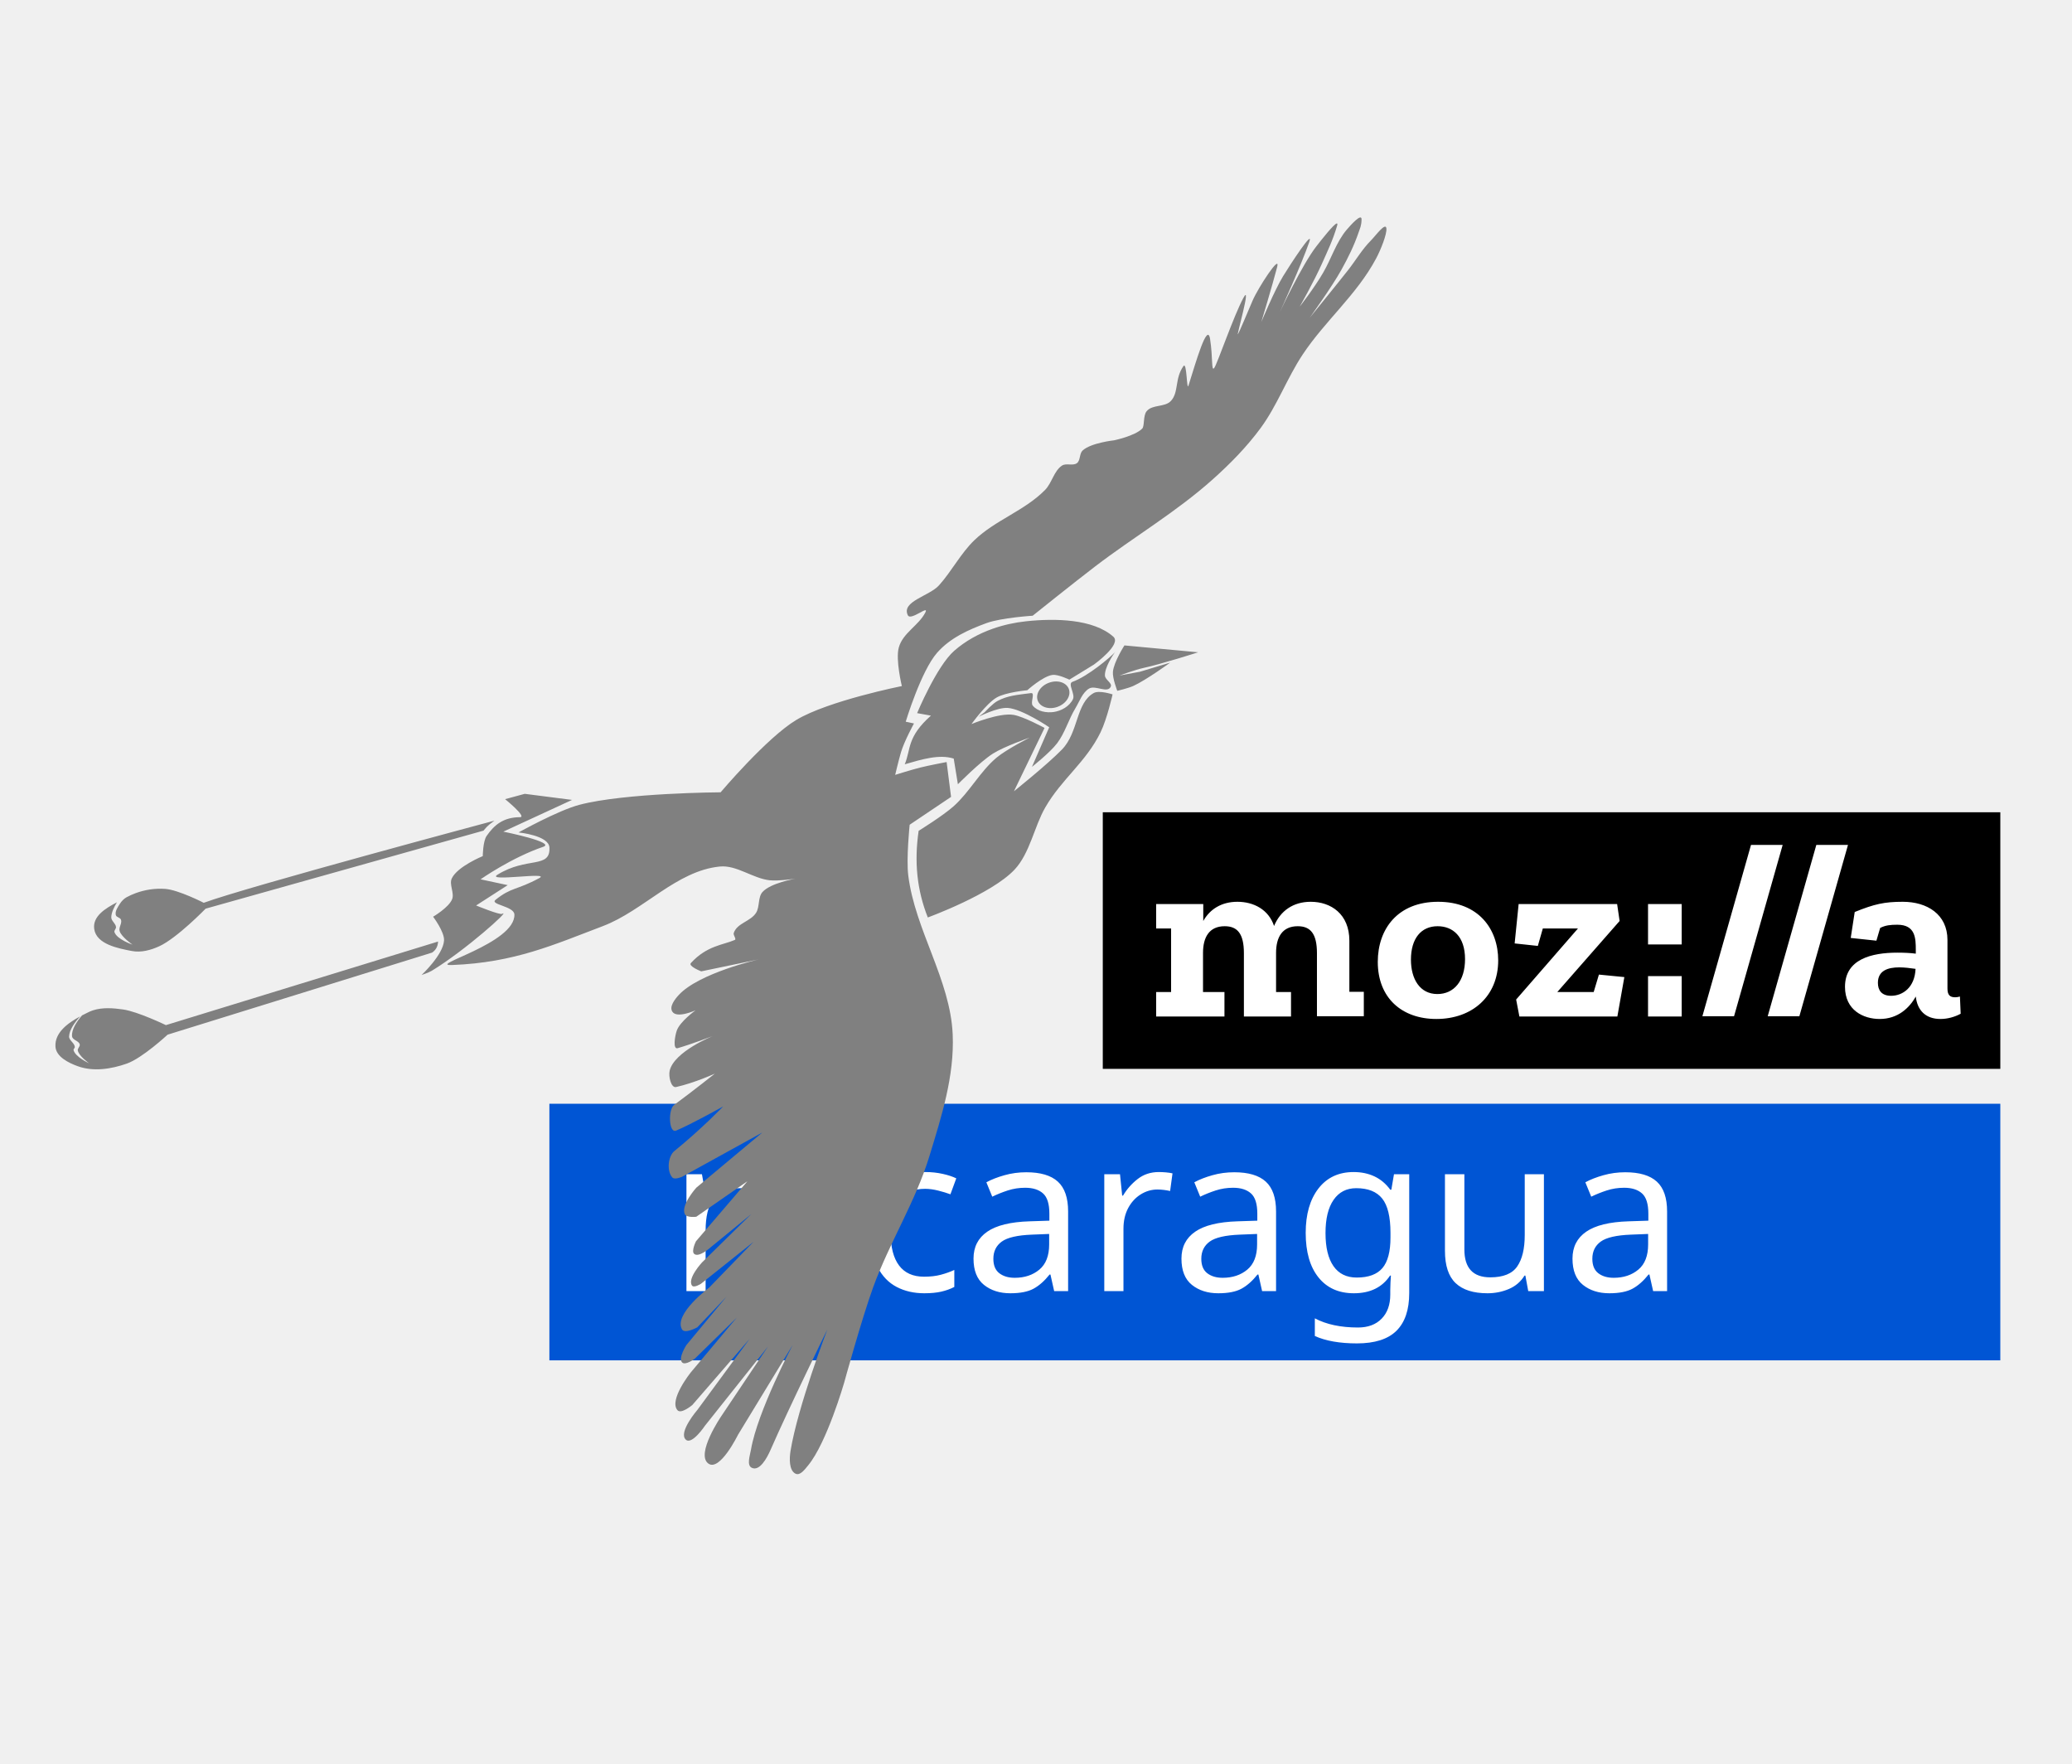
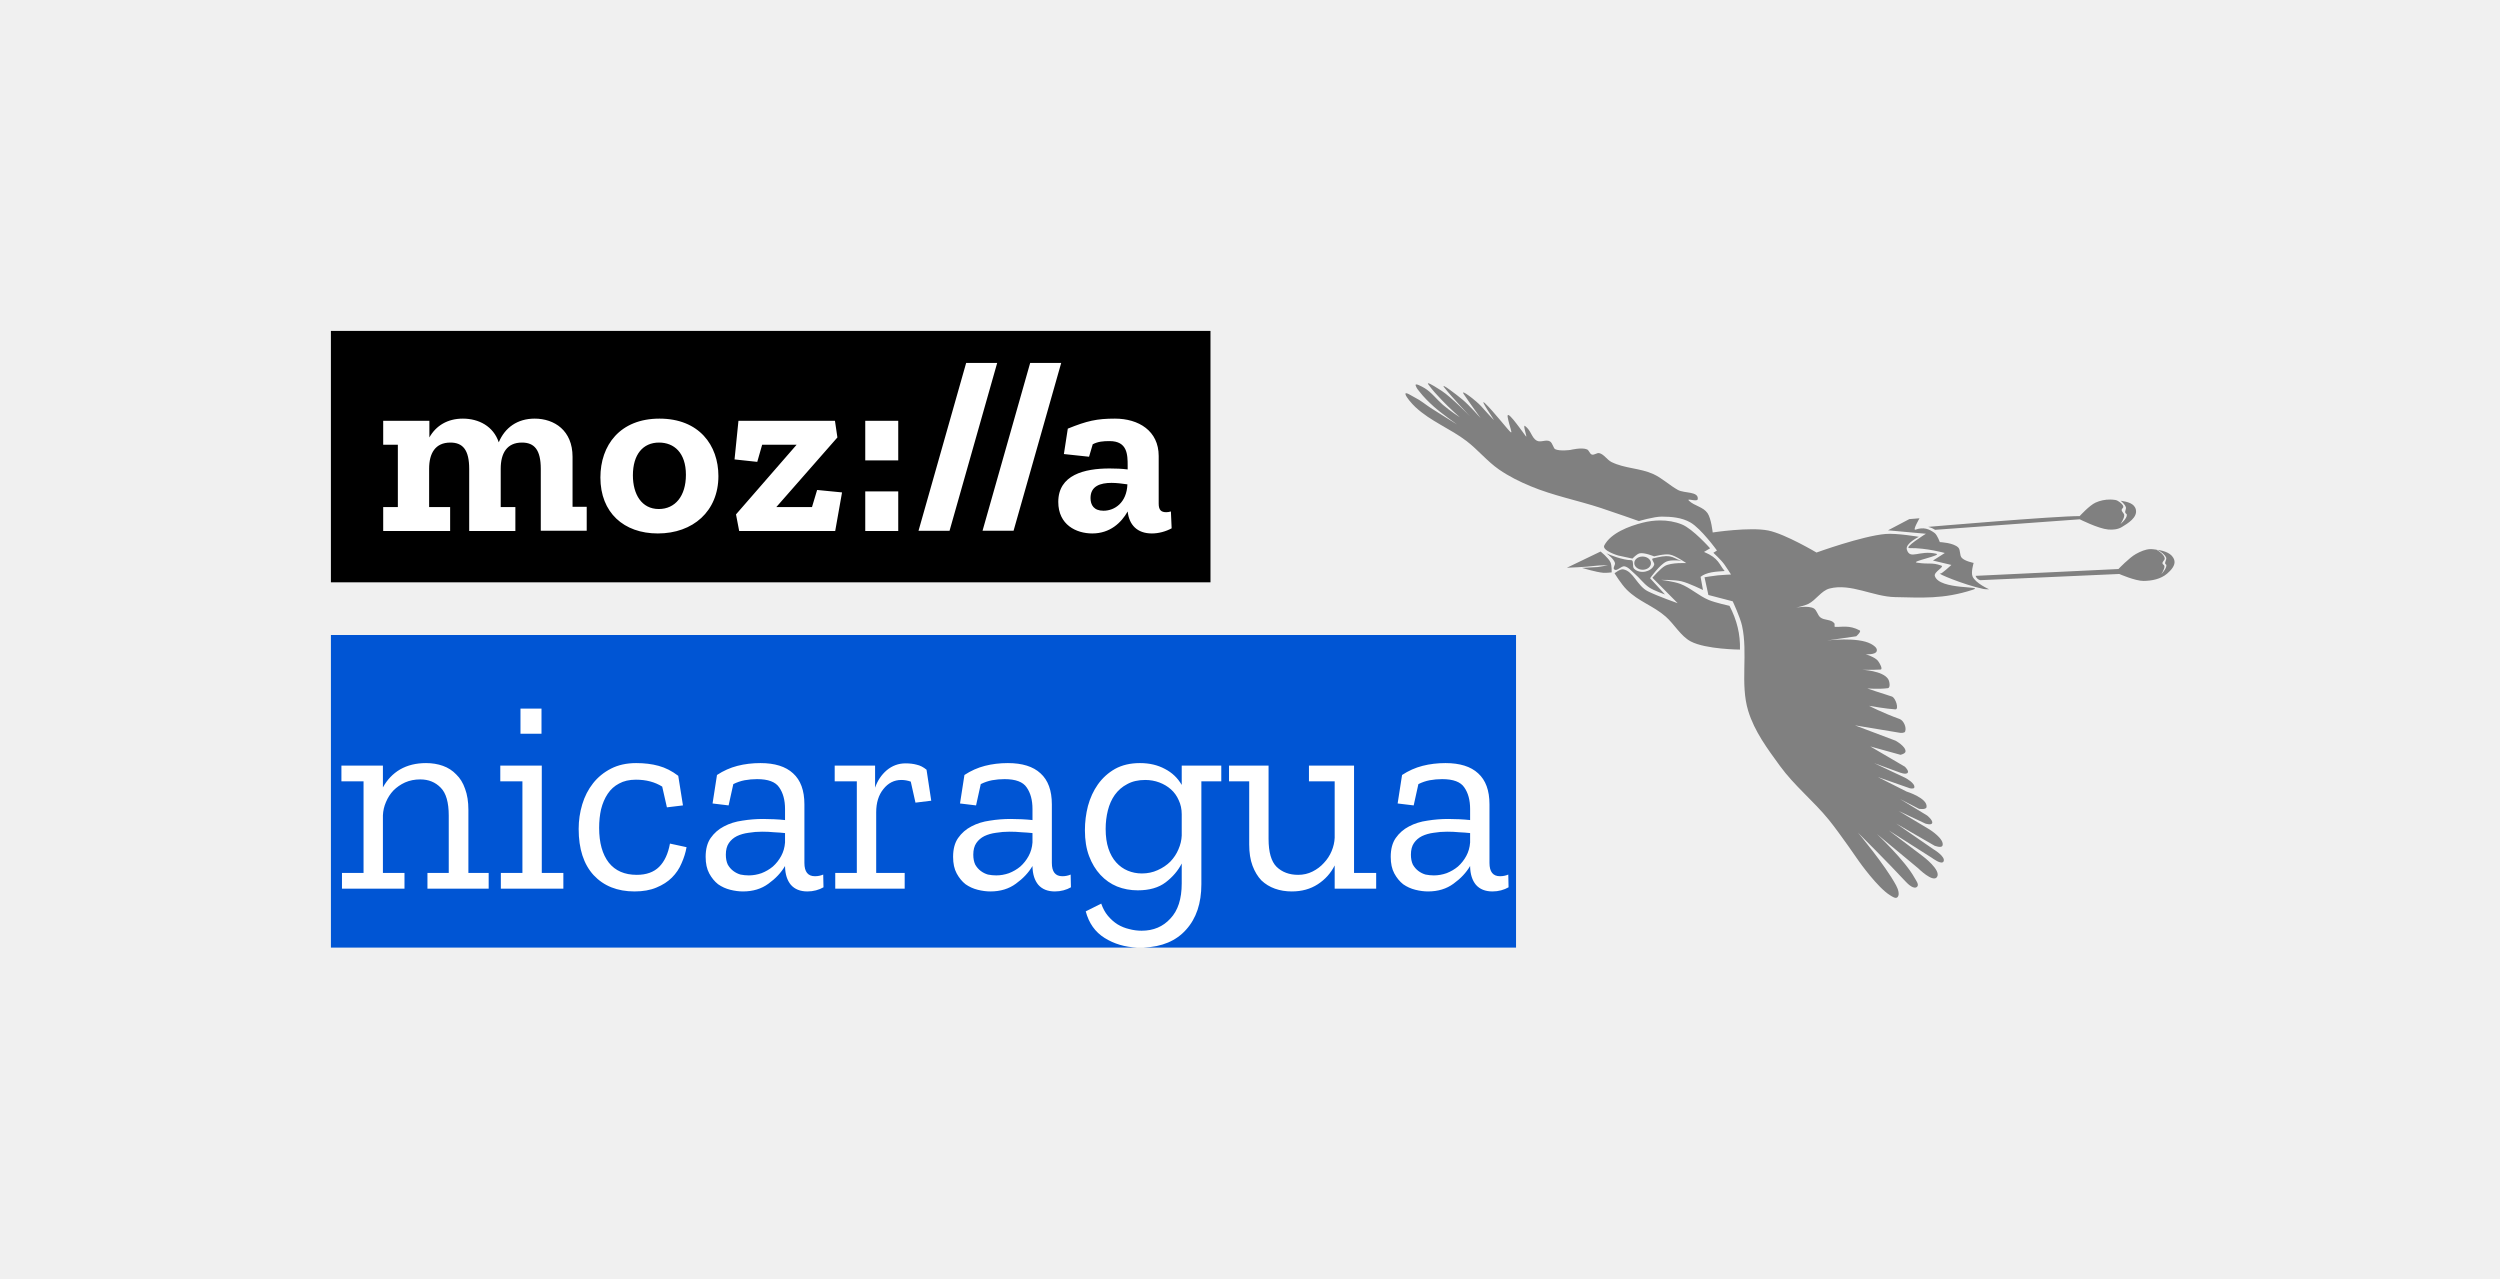
- <svg xmlns="http://www.w3.org/2000/svg" id="svg2" version="1.1" width="967.333" height="823.029" viewBox="0 0 906.875 771.589">
+ <svg xmlns="http://www.w3.org/2000/svg" id="svg2" version="1.1" width="1340.28" height="685.281" viewBox="0 0 1256.513 642.451">
  <defs id="defs6" />
-   <g id="layer2" style="opacity:1" transform="translate(-41.54831,387.9518)">
-     <rect style="opacity:1;fill:#0055d4;fill-opacity:1;stroke:none;stroke-width:2.745;stroke-linecap:round;stroke-linejoin:round;stroke-miterlimit:4;stroke-dasharray:none;stroke-opacity:1;paint-order:stroke markers fill" id="rect4489" width="635.044" height="112.284" x="282.003" y="95.056" />
-     <rect x="524.218" id="rect4" height="112.284" width="392.83" y="-32.503" style="opacity:1;stroke-width:1.091" />
-     <path style="opacity:1;fill:#ffffff;stroke-width:1.091" id="path6" d="m 899.37,48.136 c -0.764,0.218 -1.418,0.327 -2.073,0.327 -2.292,0 -3.383,-0.982 -3.383,-3.819 V 23.366 c 0,-11.239 -8.948,-16.695 -19.532,-16.695 -8.075,0 -12.44,0.982 -21.06,4.474 l -1.746,11.348 11.239,1.2 1.637,-5.565 c 2.292,-1.2 4.583,-1.419 7.529,-1.419 7.966,0 8.075,6.002 8.075,11.021 v 1.637 c -2.51,-0.327 -5.347,-0.436 -8.075,-0.436 -11.239,0 -22.915,2.837 -22.915,14.949 0,10.257 8.075,14.076 15.168,14.076 7.966,0 12.985,-4.801 15.822,-9.821 0.655,6.002 4.256,9.821 10.803,9.821 3.055,0 6.22,-0.873 8.839,-2.292 z m -30.117,-0.327 c -4.256,0 -5.783,-2.51 -5.783,-5.674 0,-5.347 4.365,-6.765 9.384,-6.765 2.291,0 4.801,0.327 7.093,0.655 -0.327,8.184 -5.674,11.785 -10.694,11.785 z M 850.376,-18.209 829.098,56.756 h -13.858 l 21.278,-74.965 z m -28.589,0 -21.278,74.965 h -13.858 l 21.278,-74.965 z M 762.862,7.653 h 14.731 V 25.33 h -14.731 z m 0,31.535 h 14.731 v 17.677 h -14.731 z m -21.497,-0.655 11.13,1.091 -3.055,17.241 h -42.884 l -1.419,-7.42 27.062,-31.099 h -15.386 l -2.182,7.638 -10.148,-1.091 1.746,-17.241 h 43.102 l 1.091,7.42 -27.28,31.099 h 15.931 z m -70.382,-31.863 c -17.677,0 -26.407,11.894 -26.407,26.298 0,15.713 10.475,24.988 25.643,24.988 15.713,0 27.062,-9.93 27.062,-25.643 0,-13.749 -8.62,-25.643 -26.298,-25.643 z m -0.327,40.374 c -7.638,0 -11.567,-6.547 -11.567,-15.058 0,-9.275 4.474,-14.622 11.676,-14.622 6.656,0 12.003,4.474 12.003,14.404 0,9.493 -4.801,15.277 -12.112,15.277 z m -38.737,-0.982 h 6.547 V 56.756 H 617.952 V 29.149 c 0,-8.511 -2.837,-11.785 -8.402,-11.785 -6.765,0 -9.493,4.801 -9.493,11.676 v 17.132 h 6.547 V 56.865 H 585.98 V 29.149 c 0,-8.511 -2.837,-11.785 -8.402,-11.785 -6.765,0 -9.493,4.801 -9.493,11.676 v 17.132 h 9.384 V 56.865 H 547.57 V 46.172 h 6.547 V 18.346 h -6.547 V 7.653 h 20.624 v 7.42 c 2.946,-5.238 8.075,-8.402 14.949,-8.402 7.093,0 13.64,3.383 16.041,10.585 2.728,-6.547 8.293,-10.585 16.041,-10.585 8.839,0 16.914,5.347 16.914,17.023 v 22.369 z" class="st0" />
-     <text xml:space="preserve" style="font-style:normal;font-weight:normal;font-size:95.399px;line-height:1;font-family:sans-serif;text-align:center;letter-spacing:0px;word-spacing:0px;text-anchor:middle;fill:#ffffff;fill-opacity:1;stroke:none;stroke-width:10.221" x="902.941" y="177.029" id="text4512">
-       <tspan id="tspan4510" x="902.941" y="177.029" style="font-style:normal;font-variant:normal;font-weight:normal;font-stretch:normal;font-family:'Zilla Slab';-inkscape-font-specification:'Zilla Slab';text-align:end;text-anchor:end;fill:#ffffff;stroke-width:10.221">nicaragua</tspan>
-     </text>
-     <path style="display:inline;opacity:1;fill:#808080;fill-opacity:1;fill-rule:nonzero;stroke:none;stroke-width:2.893;stroke-linecap:round;stroke-linejoin:round;stroke-miterlimit:4;stroke-dasharray:none;stroke-dashoffset:0;stroke-opacity:1" d="m 626.617,-290.165 c -1.291,0.234 -6.733,7.211 -8.873,9.945 -6.292,8.036 -15.99,28.763 -15.99,28.763 0,0 9.417,-20.684 12.821,-30.558 2.115,-6.135 -8.146,9.523 -11.449,14.939 -3.812,6.25 -9.533,20.056 -9.533,20.056 0,0 4.775,-15.773 6.937,-24.072 1.591,-6.107 -8.297,8.986 -10.751,14.698 -3.088,7.187 -5.403,12.849 -6.377,14.63 -0.974,1.782 6.135,-22.791 2.364,-15.844 -4.297,7.915 -11.508,29.121 -12.799,30.723 -1.291,1.602 -0.528,-4.581 -1.782,-12.677 -1.192,-7.702 -6.275,10.276 -9.449,20.315 -0.855,2.703 -0.646,-10.718 -2.231,-8.476 -3.866,5.467 -1.95,11.365 -5.426,15.171 -2.686,2.94 -8.134,1.468 -10.678,4.558 -1.588,1.93 -0.842,6.502 -1.932,7.602 -3.207,3.235 -12.304,5.12 -12.304,5.12 0,0 -10.185,1.103 -13.805,4.485 -1.388,1.297 -0.908,4.253 -2.374,5.443 -1.768,1.436 -4.717,-0.099 -6.614,1.132 -3.508,2.276 -4.425,7.622 -7.409,10.652 -8.991,9.131 -21.667,13.117 -30.901,21.953 -5.987,5.73 -9.962,13.633 -15.554,19.824 -4.244,4.699 -16.618,7.01 -13.604,13.083 1.272,2.564 9.519,-4.812 7.632,-1.192 -3.009,5.772 -9.805,8.877 -11.598,15.279 -1.486,5.304 1.333,16.88 1.333,16.88 1e-5,-1.7e-5 -32.173,6.431 -46.15,14.796 -12.91,7.727 -33.173,31.697 -33.173,31.697 0,0 -41.866,0.221 -61.841,5.483 -9.384,2.472 -26.6,12.086 -26.6,12.086 0,0 13.263,1.265 13.518,6.596 0.449,9.425 -9.869,3.85 -22.774,11.918 -5.2,3.251 23.7,-1.432 18.322,1.47 -9.983,5.387 -12.096,3.844 -19.158,9.513 -2.602,2.089 8.134,2.759 8.277,6.386 0.504,12.702 -38.734,22.561 -27.223,22.126 27.27,-1.03 44.63,-8.948 65.869,-16.991 17.869,-6.766 32.26,-24.242 51.278,-26.106 7.369,-0.723 14.436,5.236 21.865,6.024 3.735,0.396 11.159,-0.679 11.159,-0.679 0,0 -10.864,1.837 -14.398,5.844 -1.995,2.262 -1.135,6.442 -2.759,9.044 -2.396,3.841 -8.337,4.471 -9.794,8.877 -0.31,0.937 1.304,2.65 0.462,3.019 -5.034,2.208 -12.21,2.444 -19.221,10.113 -1.267,1.385 4.539,3.633 4.539,3.633 l 25.196,-5.242 c 0,0 -26.129,5.915 -35.034,15.577 -1.703,1.848 -4.264,5.092 -2.797,7.326 2.034,3.098 10.144,-0.618 10.144,-0.618 0,0 -6.86,4.922 -8.23,8.914 -0.806,2.35 -1.802,8.309 0.413,7.66 6.475,-1.896 15.35,-5.306 15.35,-5.306 0,0 -16.937,6.79 -18.869,15.193 -0.56,2.437 0.581,7.621 2.825,7.114 8.254,-1.863 16.975,-5.868 16.975,-5.868 0,0 -10.006,7.944 -17.809,13.67 -2.782,2.041 -2.335,12.587 0.812,11.278 6.671,-2.773 20.617,-10.593 20.617,-10.593 0,0 -9.131,9.596 -21.345,19.515 -2.783,2.26 -3.444,8.743 -0.901,11.583 1.034,1.155 4.29,-0.328 4.29,-0.328 l 35.103,-19.358 -28.895,24.148 c 0,0 -6.898,7.624 -5.043,11.57 0.794,1.69 5.028,1.15 5.028,1.15 l 22.377,-15.539 -22.516,26.278 c 0,0 -2.135,4.247 -0.81,5.482 1.996,1.86 7.126,-2.751 7.126,-2.751 l 17.86,-14.601 -21.461,21.046 c 0,0 -6.642,7.101 -4.448,10.208 0.834,1.181 3.888,-0.767 3.888,-0.767 l 23.015,-18.358 -19.381,19.993 c 0,0 -15.652,11.61 -11.918,18.28 1.212,2.164 6.699,-0.871 6.699,-0.871 l 12.738,-13.361 -17.48,21.07 c 0,0 -3.677,5.664 -1.931,7.604 1.426,1.584 5.666,-1.669 5.666,-1.669 l 18.257,-17.872 -20.146,24.015 c -2e-5,0 -9.603,11.996 -5.787,16.45 1.62,1.891 6.511,-2.251 6.511,-2.251 l 25.032,-28.882 -22.794,31 c 0,0 -8.5,9.84 -5.088,13.028 2.667,2.491 8.377,-6.074 8.377,-6.074 l 27.577,-34.658 -20.409,30.446 c 0,0 -11.347,16.596 -5.686,20.75 5.023,3.686 12.989,-12.583 12.989,-12.583 l 23.929,-39.298 c 0,0 -15.405,29.217 -18.231,45.709 -0.445,2.595 -1.969,6.851 0.266,8.001 3.446,1.773 6.718,-4.213 8.303,-7.85 7.878,-18.074 24.826,-52.626 24.826,-52.626 0,0 -12.92,33.632 -16.107,53.147 -0.537,3.29 -0.666,8.542 2.186,9.936 2.044,0.999 4.095,-1.904 5.541,-3.649 8.123,-9.808 15.722,-36.068 15.722,-36.068 0,0 7.782,-28.316 12.77,-41.982 7.172,-19.65 18.468,-37.225 24.599,-57.342 5.214,-17.107 10.973,-34.899 10.162,-53.219 -1.06,-23.962 -16.498,-45.702 -19.449,-69.571 -0.912,-7.376 0.614,-22.146 0.614,-22.146 l 18.122,-12.187 -1.941,-15.255 c 0,0 -7.801,1.474 -11.649,2.438 -3.66,0.917 -10.865,3.179 -10.865,3.179 0,0 1.551,-6.575 2.558,-9.958 1.43,-4.805 5.666,-12.537 5.666,-12.537 l -3.612,-0.773 c 0,0 6.671,-22.126 13.748,-30.184 5.69,-6.479 13.809,-10.116 21.655,-12.978 6.4,-2.334 20.165,-3.213 20.165,-3.213 0,0 18.161,-14.554 27.391,-21.607 16.925,-12.933 35.33,-23.691 51.312,-37.967 7.63,-6.815 14.937,-14.208 21.116,-22.616 7.2,-9.797 11.563,-21.867 18.317,-32.051 9.817,-14.804 23.701,-26.203 32.148,-42.034 2.144,-4.018 4.744,-10.635 4.538,-13.13 -0.258,-3.124 -4.781,3.197 -6.832,5.253 -3.815,3.823 -6.63,8.707 -10.01,12.998 -5.524,7.011 -16.782,20.828 -16.782,20.828 0,0 9.78,-13.592 13.888,-20.984 2.915,-5.247 5.628,-10.698 7.584,-16.494 0.611,-1.809 1.235,-2.858 1.273,-5.64 0.04,-2.897 -4.773,2.503 -6.535,4.57 -4.441,5.213 -6.721,12.619 -10.213,18.66 -4.008,6.934 -10.335,14.968 -10.335,14.968 0,0 6.144,-10.734 9.797,-18.93 2.391,-5.366 4.713,-10.139 6.57,-16.431 0.236,-0.799 0.159,-1.104 -0.139,-1.05 z M 100.845,2.92 c -1.371,0.509 -2.704,1.114 -3.979,1.81 -0.985,0.538 -2.111,1.651 -2.839,2.799 -0.918,1.448 -2.21,3.242 -1.793,4.947 0.249,1.02 1.896,1.04 2.262,2.023 0.596,1.599 -1.117,3.404 -0.58,5.025 0.879,2.658 5.632,5.909 5.632,5.909 0,0 -6.81,-2.28 -7.897,-5.462 -0.261,-0.763 0.745,-1.451 0.675,-2.253 -0.137,-1.567 -2.071,-2.655 -2.071,-4.222 -7.18e-4,-1.99 1.173,-4.452 2.47,-6.597 -5.17,2.721 -10.701,6.155 -9.94,11.661 0.924,6.687 10.435,8.505 16.501,9.657 4.032,0.765 8.254,-0.386 11.941,-2.07 7.812,-3.57 20.319,-16.463 20.319,-16.463 L 253.177,-24.465 c 1.027,-1.157 1.369,-1.949 4.765,-4.368 -4e-5,8e-6 -108.148,28.933 -127.216,35.947 0,0 -11.083,-5.688 -16.948,-6.093 -4.354,-0.3 -8.82,0.37 -12.932,1.899 z M 476.01,-112.802 c -6.135,2.167 -11.923,5.342 -16.816,9.632 -7.719,6.768 -16.24,27.288 -16.24,27.288 l 6.044,1.089 c -10.606,9.446 -8.678,14.56 -11.457,21.301 7.578,-2.214 15.177,-4.495 21.433,-2.496 l 1.825,11.218 c 0,0 9.655,-9.791 15.315,-13.387 4.974,-3.16 16.091,-7.007 16.091,-7.007 0,0 -10.115,5.101 -14.486,8.765 -7.132,5.979 -11.78,14.979 -18.727,21.211 -4.705,4.221 -15.376,10.807 -15.376,10.807 -1.973,13.582 -0.751,25.861 4.015,37.914 0,0 27.829,-10.152 37.956,-20.924 6.715,-7.143 8.631,-18.843 13.43,-27.183 7.235,-12.572 17.832,-19.807 24.233,-32.941 2.868,-5.885 5.248,-16.568 5.248,-16.568 0,0 -5.827,-1.939 -8.228,-0.607 -7.9,4.384 -6.587,17.205 -13.955,24.763 -6.516,6.684 -20.984,18.235 -20.984,18.235 l 13.398,-27.718 c 0,0 -9.225,-5.018 -13.634,-5.723 -6.271,-1.002 -18.348,4.031 -18.348,4.031 0,0 6.478,-8.975 10.98,-11.599 4.013,-2.339 13.444,-3.203 13.444,-3.203 0,0 6.795,-6.129 11.019,-6.698 2.481,-0.334 7.394,2.067 7.394,2.067 l 10.784,-6.619 c 0,0 12.254,-8.815 8.468,-12.175 -8.818,-7.824 -25.472,-8.09 -38.137,-6.756 -4.934,0.52 -9.915,1.597 -14.687,3.282 z m -213.381,74.568 c 0,0 9.675,7.869 6.523,7.881 -7.317,0.028 -11.323,3.446 -14.626,8.224 -1.631,2.359 -1.677,8.817 -1.677,8.817 0,0 -11.054,4.481 -13.563,9.756 -1.259,2.647 1.249,6.415 0.129,9.142 -1.492,3.632 -8.302,7.621 -8.302,7.621 0,0 5.003,6.598 4.784,10.384 -0.364,6.304 -9.84,15.122 -9.84,15.122 0,0 3.098,-1.024 4.496,-1.871 14.745,-8.938 35.117,-27.257 30.769,-24.891 -1.066,0.58 -11.394,-3.663 -11.394,-3.663 l 13.84,-8.903 -11.881,-2.546 c 0,0 13.508,-9.487 27.421,-14.23 5.718,-1.949 -17.459,-6.636 -17.459,-6.636 l 30.084,-13.884 -20.707,-2.66 z m 271.061,-67.281 c 0,0 -4.673,7.251 -5.042,11.568 -0.239,2.796 1.914,8.298 1.914,8.298 0,0 4.818,-1.122 7.061,-2.153 5.731,-2.634 16.094,-10.186 16.094,-10.186 l -13.192,3.981 -9.025,1.676 c 0,0 6.985,-2.561 10.317,-3.277 8.181,-1.758 24.142,-6.901 24.142,-6.901 z m -3.918,2.618 c 0,0 -0.201,0.299 -0.275,0.403 0.188,-0.213 0.304,-0.369 0.275,-0.403 z m -0.275,0.403 c -1.708,1.934 -11.729,10.5 -18.579,12.928 -2.189,0.776 1.299,5.369 0.25,7.547 -1.54,3.197 -5.112,5.159 -8.417,5.637 -3.1,0.448 -7.056,-0.175 -9.207,-2.815 -1.135,-1.394 1.247,-5.716 -0.792,-5.451 -6.434,0.838 -10.073,1.095 -14.515,3.382 -2.208,1.137 -5.708,4.971 -5.708,4.971 l -2.753,2.043 c 0,0 8.369,-4.264 12.881,-3.909 6.451,0.507 18.112,8.46 18.112,8.46 l -7.555,17.332 c 0,0 7.949,-6.261 11.035,-10.356 3.401,-4.512 5.019,-10.408 7.973,-15.295 1.821,-3.013 3.087,-6.894 5.989,-8.614 2.75,-1.63 8.09,2.248 9.49,-0.826 0.73,-1.603 -2.464,-3.016 -2.546,-4.845 -0.161,-3.624 3.615,-9.154 4.342,-10.188 z M 82.241,54.174 c -0.59,0.194 -1.169,0.422 -1.734,0.69 -0.969,0.459 -2.01,0.976 -3.066,1.524 -2.36,2.752 -4.648,6.235 -4.353,9.161 0.168,1.666 2.987,1.916 3.361,3.551 0.213,0.932 -1.045,1.715 -0.848,2.651 0.525,2.493 4.925,5.59 4.925,5.59 0,0 -6.016,-2.749 -6.779,-5.735 -0.13,-0.51 0.582,-0.899 0.544,-1.422 -0.127,-1.76 -2.604,-2.881 -2.507,-4.632 0.159,-2.875 2.469,-6.111 4.875,-8.745 -5.489,2.95 -11.212,7.154 -10.838,13.254 0.274,4.464 5.825,7.139 9.732,8.556 6.915,2.507 14.71,1.235 21.46,-1.12 6.814,-2.378 17.892,-12.672 17.892,-12.672 L 230.68,28.901 c 1.434,-0.995 2.48,-2.415 2.613,-4.835 L 114.16,60.644 c 0,0 -12.253,-5.918 -18.72,-6.847 -4.368,-0.627 -9.066,-0.977 -13.2,0.377 z M 500.821,-89.24 a 5.598,7.261 69.305 0 0 -5.134,7.699 5.598,7.261 69.305 0 0 8.588,2.956 5.598,7.261 69.305 0 0 5.134,-7.699 5.598,7.261 69.305 0 0 -8.588,-2.956 z" id="path4175" />
+   <g id="layer2" style="opacity:1" transform="translate(-29.08395,391.3542)">
+     <g id="g1034" transform="matrix(1.137626,0,0,1.137626,-26.89216,-11.68601)">
+       <rect ry="1.516" rx="16.224" y="-38.989" x="195.4" height="123.769" width="521.789" id="rect945" style="opacity:1;fill:#ffffff;fill-opacity:1;stroke:none;stroke-width:30.834;stroke-linecap:round;stroke-linejoin:round;stroke-miterlimit:4;stroke-dasharray:none;stroke-dashoffset:0;stroke-opacity:1;paint-order:stroke markers fill" />
+       <g aria-label="nicaragua" style="font-style:normal;font-weight:normal;font-size:122.213px;line-height:1;font-family:sans-serif;text-align:center;letter-spacing:0px;word-spacing:0px;text-anchor:middle;fill:#0055d4;fill-opacity:1;stroke:none;stroke-width:13.094" id="text4512">
+         <path style="font-style:normal;font-variant:normal;font-weight:normal;font-stretch:normal;font-family:'Zilla Slab Highlight';-inkscape-font-specification:'Zilla Slab Highlight';fill:#0055d4;fill-opacity:1;stroke-width:15.889" d="M 177.404 340.436 L 177.404 508.016 L 261.982 508.016 L 265.494 508.016 L 306.621 508.016 L 374.445 508.016 L 445.486 508.016 L 507.107 508.016 L 578.146 508.016 L 609.514 508.016 C 602.988 507.719 597.204 505.99 592.162 502.826 C 587.12 499.662 583.759 494.917 582.078 488.59 L 590.383 484.436 C 591.273 487.006 592.46 489.181 593.943 490.961 C 595.525 492.839 597.254 494.372 599.133 495.559 C 601.11 496.745 603.186 497.586 605.361 498.08 C 607.536 498.673 609.761 498.971 612.035 498.971 C 618.363 498.971 623.504 496.795 627.459 492.445 C 631.513 488.194 633.539 481.916 633.539 473.611 L 633.539 462.934 C 631.562 466.789 628.694 470.15 624.938 473.018 C 621.181 475.885 616.188 477.318 609.959 477.318 C 606.004 477.318 602.296 476.626 598.836 475.242 C 595.474 473.858 592.51 471.782 589.939 469.014 C 587.369 466.245 585.34 462.882 583.857 458.928 C 582.374 454.973 581.633 450.377 581.633 445.137 C 581.633 440.688 582.178 436.337 583.266 432.086 C 584.452 427.736 586.231 423.881 588.604 420.52 C 591.075 417.059 594.141 414.289 597.799 412.213 C 601.556 410.137 606.005 409.1 611.146 409.1 C 616.189 409.1 620.636 410.137 624.492 412.213 C 628.348 414.19 631.364 417.057 633.539 420.814 L 633.539 410.434 L 654.746 410.434 L 654.746 418.887 L 644.068 418.887 L 644.068 474.055 C 644.068 484.238 641.35 492.346 635.912 498.377 C 630.573 504.408 622.961 507.62 613.074 508.016 L 658.898 508.016 L 741.639 508.016 L 812.764 508.016 L 812.764 340.436 L 741.639 340.436 L 658.898 340.436 L 578.146 340.436 L 507.107 340.436 L 445.486 340.436 L 374.445 340.436 L 306.621 340.436 L 265.494 340.436 L 261.982 340.436 L 177.404 340.436 z M 279.037 379.885 L 290.307 379.885 L 290.307 393.379 L 279.037 393.379 L 279.037 379.885 z M 228.42 409.1 C 231.683 409.1 234.697 409.593 237.465 410.582 C 240.233 411.571 242.607 413.103 244.584 415.18 C 246.66 417.157 248.243 419.727 249.33 422.891 C 250.516 426.054 251.109 429.812 251.109 434.162 L 251.109 467.975 L 261.982 467.975 L 261.982 476.428 L 229.16 476.428 L 229.16 467.975 L 240.58 467.975 L 240.58 437.277 C 240.58 430.159 239.146 425.166 236.279 422.299 C 233.412 419.333 229.754 417.85 225.305 417.85 C 222.339 417.85 219.62 418.393 217.148 419.48 C 214.776 420.568 212.7 422.002 210.92 423.781 C 209.239 425.561 207.905 427.637 206.916 430.01 C 205.927 432.284 205.384 434.657 205.285 437.129 L 205.285 467.975 L 216.852 467.975 L 216.852 476.428 L 183.336 476.428 L 183.336 467.975 L 194.902 467.975 L 194.902 418.887 L 183.039 418.887 L 183.039 410.434 L 205.285 410.434 L 205.285 422.15 C 207.559 417.998 210.623 414.784 214.479 412.51 C 218.433 410.236 223.081 409.1 228.42 409.1 z M 341.078 409.1 C 345.527 409.1 349.531 409.593 353.09 410.582 C 356.748 411.571 360.258 413.351 363.619 415.922 L 366.141 431.789 L 357.539 432.828 L 355.018 421.705 C 351.063 419.233 346.367 417.998 340.93 417.998 C 337.37 417.998 334.354 418.69 331.883 420.074 C 329.411 421.36 327.385 423.188 325.803 425.561 C 324.221 427.933 323.033 430.701 322.242 433.865 C 321.55 436.93 321.205 440.243 321.205 443.803 C 321.205 451.811 322.936 458.039 326.396 462.488 C 329.857 466.838 334.848 469.014 341.373 469.014 C 346.514 469.014 350.52 467.58 353.387 464.713 C 356.254 461.846 358.181 457.694 359.17 452.256 L 368.068 454.184 C 367.574 457.051 366.684 459.918 365.398 462.785 C 364.212 465.652 362.483 468.222 360.209 470.496 C 358.034 472.671 355.266 474.452 351.904 475.836 C 348.642 477.22 344.735 477.912 340.188 477.912 C 330.993 477.912 323.676 474.995 318.238 469.162 C 312.899 463.329 310.23 455.072 310.23 444.395 C 310.23 439.847 310.873 435.447 312.158 431.195 C 313.443 426.944 315.373 423.188 317.943 419.926 C 320.514 416.663 323.726 414.042 327.582 412.064 C 331.438 410.087 335.937 409.1 341.078 409.1 z M 407.67 409.1 C 415.382 409.1 421.213 410.928 425.168 414.586 C 429.222 418.244 431.25 423.78 431.25 431.195 L 431.25 462.637 C 431.25 467.382 433.128 469.754 436.885 469.754 C 438.467 469.754 439.95 469.458 441.334 468.865 L 441.482 475.688 C 440.296 476.38 438.962 476.923 437.479 477.318 C 435.995 477.714 434.463 477.912 432.881 477.912 C 429.025 477.912 426.059 476.724 423.982 474.352 C 422.005 471.979 420.966 468.717 420.867 464.564 L 420.867 464.268 C 418.791 467.827 415.827 470.99 411.971 473.758 C 408.214 476.526 403.665 477.912 398.326 477.912 C 396.151 477.912 393.877 477.615 391.504 477.021 C 389.131 476.428 386.956 475.439 384.979 474.055 C 383.1 472.572 381.52 470.644 380.234 468.271 C 378.949 465.899 378.305 462.932 378.305 459.373 C 378.305 455.221 379.195 451.86 380.975 449.289 C 382.853 446.62 385.227 444.544 388.094 443.061 C 391.06 441.479 394.371 440.44 398.029 439.945 C 401.687 439.352 405.395 439.057 409.152 439.057 C 411.13 439.057 413.107 439.106 415.084 439.205 C 417.16 439.304 419.088 439.453 420.867 439.65 L 420.867 433.717 C 420.867 428.971 419.83 425.116 417.754 422.15 C 415.777 419.184 411.823 417.701 405.891 417.701 C 403.617 417.701 401.392 417.899 399.217 418.295 C 397.141 418.69 395.114 419.382 393.137 420.371 L 390.615 431.789 L 382.014 430.752 L 384.387 415.477 C 387.847 413.203 391.504 411.571 395.359 410.582 C 399.215 409.593 403.32 409.1 407.67 409.1 z M 540.33 409.1 C 548.042 409.1 553.873 410.928 557.828 414.586 C 561.882 418.244 563.91 423.78 563.91 431.195 L 563.91 462.637 C 563.91 467.382 565.788 469.754 569.545 469.754 C 571.127 469.754 572.61 469.458 573.994 468.865 L 574.143 475.688 C 572.956 476.38 571.622 476.923 570.139 477.318 C 568.656 477.714 567.123 477.912 565.541 477.912 C 561.685 477.912 558.719 476.724 556.643 474.352 C 554.665 471.979 553.626 468.717 553.527 464.564 L 553.527 464.268 C 551.451 467.827 548.487 470.99 544.631 473.758 C 540.874 476.526 536.325 477.912 530.986 477.912 C 528.811 477.912 526.537 477.615 524.164 477.021 C 521.791 476.428 519.616 475.439 517.639 474.055 C 515.76 472.572 514.18 470.644 512.895 468.271 C 511.609 465.899 510.965 462.932 510.965 459.373 C 510.965 455.221 511.855 451.86 513.635 449.289 C 515.513 446.62 517.887 444.544 520.754 443.061 C 523.72 441.479 527.031 440.44 530.689 439.945 C 534.348 439.352 538.056 439.057 541.812 439.057 C 543.79 439.057 545.767 439.106 547.744 439.205 C 549.82 439.304 551.748 439.453 553.527 439.65 L 553.527 433.717 C 553.527 428.971 552.49 425.116 550.414 422.15 C 548.437 419.184 544.483 417.701 538.551 417.701 C 536.277 417.701 534.052 417.899 531.877 418.295 C 529.801 418.69 527.774 419.382 525.797 420.371 L 523.275 431.789 L 514.674 430.752 L 517.047 415.477 C 520.507 413.203 524.164 411.571 528.02 410.582 C 531.875 409.593 535.98 409.1 540.33 409.1 z M 774.947 409.1 C 782.659 409.1 788.493 410.928 792.447 414.586 C 796.501 418.244 798.527 423.78 798.527 431.195 L 798.527 462.637 C 798.527 467.382 800.405 469.754 804.162 469.754 C 805.744 469.754 807.227 469.458 808.611 468.865 L 808.76 475.688 C 807.573 476.38 806.239 476.923 804.756 477.318 C 803.273 477.714 801.74 477.912 800.158 477.912 C 796.302 477.912 793.336 476.724 791.26 474.352 C 789.282 471.979 788.245 468.717 788.146 464.564 L 788.146 464.268 C 786.07 467.827 783.104 470.99 779.248 473.758 C 775.491 476.526 770.942 477.912 765.604 477.912 C 763.428 477.912 761.154 477.615 758.781 477.021 C 756.408 476.428 754.233 475.439 752.256 474.055 C 750.377 472.572 748.797 470.644 747.512 468.271 C 746.226 465.899 745.584 462.932 745.584 459.373 C 745.584 455.221 746.472 451.86 748.252 449.289 C 750.13 446.62 752.504 444.544 755.371 443.061 C 758.337 441.479 761.649 440.44 765.307 439.945 C 768.965 439.352 772.673 439.057 776.43 439.057 C 778.407 439.057 780.384 439.106 782.361 439.205 C 784.438 439.304 786.367 439.453 788.146 439.65 L 788.146 433.717 C 788.146 428.971 787.107 425.116 785.031 422.15 C 783.054 419.184 779.1 417.701 773.168 417.701 C 770.894 417.701 768.669 417.899 766.494 418.295 C 764.418 418.69 762.391 419.382 760.414 420.371 L 757.893 431.789 L 749.291 430.752 L 751.664 415.477 C 755.124 413.203 758.783 411.571 762.639 410.582 C 766.495 409.593 770.597 409.1 774.947 409.1 z M 485.455 409.248 C 487.729 409.248 489.756 409.494 491.535 409.988 C 493.315 410.384 495.046 411.274 496.727 412.658 L 499.248 429.268 L 490.795 430.307 L 488.273 419.035 C 486.593 418.442 484.911 418.146 483.23 418.146 C 479.375 418.146 476.162 419.776 473.592 423.039 C 471.021 426.203 469.736 430.355 469.736 435.496 L 469.736 467.975 L 485.012 467.975 L 485.012 476.428 L 447.787 476.428 L 447.787 467.975 L 459.355 467.975 L 459.355 418.887 L 447.49 418.887 L 447.49 410.434 L 469.143 410.434 L 469.143 422.299 C 470.428 418.542 472.504 415.427 475.371 412.955 C 478.337 410.483 481.698 409.248 485.455 409.248 z M 268.211 410.434 L 290.455 410.434 L 290.455 467.975 L 302.023 467.975 L 302.023 476.428 L 268.508 476.428 L 268.508 467.975 L 280.074 467.975 L 280.074 418.887 L 268.211 418.887 L 268.211 410.434 z M 658.898 410.434 L 680.094 410.434 L 680.094 449.734 C 680.094 456.853 681.527 461.846 684.395 464.713 C 687.361 467.58 691.217 469.014 695.963 469.014 C 698.731 469.014 701.301 468.421 703.674 467.234 C 706.047 466.048 708.073 464.515 709.754 462.637 C 711.534 460.758 712.918 458.633 713.906 456.26 C 714.895 453.887 715.44 451.513 715.539 449.141 L 715.539 418.887 L 701.746 418.887 L 701.746 410.434 L 725.92 410.434 L 725.92 467.975 L 737.783 467.975 L 737.783 476.428 L 715.539 476.428 L 715.539 463.971 C 713.463 468.123 710.447 471.484 706.492 474.055 C 702.537 476.625 697.89 477.912 692.551 477.912 C 689.288 477.912 686.274 477.416 683.506 476.428 C 680.738 475.439 678.314 473.956 676.238 471.979 C 674.261 469.902 672.679 467.283 671.492 464.119 C 670.306 460.955 669.713 457.148 669.713 452.699 L 669.713 418.887 L 658.898 418.887 L 658.898 410.434 z M 613.963 418.146 C 610.206 418.146 606.994 418.888 604.324 420.371 C 601.655 421.755 599.43 423.683 597.65 426.154 C 595.97 428.527 594.734 431.295 593.943 434.459 C 593.152 437.623 592.756 440.934 592.756 444.395 C 592.756 448.448 593.252 451.958 594.24 454.924 C 595.229 457.89 596.613 460.362 598.393 462.34 C 600.172 464.317 602.248 465.8 604.621 466.789 C 606.994 467.778 609.514 468.271 612.184 468.271 C 615.248 468.271 618.066 467.679 620.637 466.492 C 623.306 465.306 625.581 463.773 627.459 461.895 C 629.337 459.917 630.771 457.742 631.76 455.369 C 632.847 452.897 633.44 450.427 633.539 447.955 L 633.539 436.535 C 633.539 433.767 632.996 431.247 631.908 428.973 C 630.92 426.699 629.535 424.769 627.756 423.188 C 625.976 421.606 623.9 420.37 621.527 419.48 C 619.155 418.591 616.632 418.146 613.963 418.146 z M 408.559 445.879 C 406.087 445.879 403.666 446.075 401.293 446.471 C 399.019 446.767 396.943 447.36 395.064 448.25 C 393.285 449.14 391.851 450.377 390.764 451.959 C 389.676 453.541 389.131 455.617 389.131 458.188 C 389.131 460.264 389.478 462.042 390.17 463.525 C 390.961 464.91 391.95 466.048 393.137 466.938 C 394.323 467.827 395.608 468.47 396.992 468.865 C 398.475 469.162 399.958 469.311 401.441 469.311 C 403.715 469.311 405.988 468.914 408.262 468.123 C 410.536 467.233 412.564 466.047 414.344 464.564 C 416.123 462.983 417.605 461.103 418.791 458.928 C 419.977 456.753 420.669 454.332 420.867 451.662 L 420.867 446.619 C 418.989 446.421 417.012 446.273 414.936 446.174 C 412.958 445.976 410.833 445.879 408.559 445.879 z M 541.219 445.879 C 538.747 445.879 536.326 446.075 533.953 446.471 C 531.679 446.767 529.603 447.36 527.725 448.25 C 525.945 449.14 524.511 450.377 523.424 451.959 C 522.336 453.541 521.791 455.617 521.791 458.188 C 521.791 460.264 522.138 462.042 522.83 463.525 C 523.621 464.91 524.61 466.048 525.797 466.938 C 526.983 467.827 528.268 468.47 529.652 468.865 C 531.135 469.162 532.619 469.311 534.102 469.311 C 536.376 469.311 538.648 468.914 540.922 468.123 C 543.196 467.233 545.224 466.047 547.004 464.564 C 548.784 462.983 550.265 461.103 551.451 458.928 C 552.638 456.753 553.33 454.332 553.527 451.662 L 553.527 446.619 C 551.649 446.421 549.672 446.273 547.596 446.174 C 545.618 445.976 543.493 445.879 541.219 445.879 z M 775.836 445.879 C 773.364 445.879 770.943 446.075 768.57 446.471 C 766.296 446.767 764.22 447.36 762.342 448.25 C 760.562 449.14 759.129 450.377 758.041 451.959 C 756.953 453.541 756.408 455.617 756.408 458.188 C 756.408 460.264 756.755 462.042 757.447 463.525 C 758.238 464.91 759.228 466.048 760.414 466.938 C 761.6 467.827 762.885 468.47 764.27 468.865 C 765.753 469.162 767.236 469.311 768.719 469.311 C 770.993 469.311 773.265 468.914 775.539 468.123 C 777.813 467.233 779.841 466.047 781.621 464.564 C 783.401 462.983 784.884 461.103 786.07 458.928 C 787.257 456.753 787.949 454.332 788.146 451.662 L 788.146 446.619 C 786.268 446.421 784.289 446.273 782.213 446.174 C 780.236 445.976 778.11 445.879 775.836 445.879 z " transform="matrix(0.8240843,0,0,0.8240843,49.2043,-333.7371)" id="path1055" />
+       </g>
+     </g>
+     <g transform="matrix(1.181818,0,0,1.181818,-455.4857,-248.4131)" style="opacity:1" id="g824">
+       <rect style="opacity:1;stroke-width:1.039" y="19.779" width="374.068" height="106.921" id="rect4" x="550.749" />
+       <path class="st0" d="m 907.985,96.567 c -0.727,0.208 -1.351,0.312 -1.974,0.312 -2.182,0 -3.221,-0.935 -3.221,-3.637 V 72.98 c 0,-10.703 -8.52,-15.898 -18.599,-15.898 -7.689,0 -11.846,0.935 -20.054,4.26 l -1.663,10.806 10.703,1.143 1.559,-5.299 c 2.182,-1.143 4.364,-1.351 7.17,-1.351 7.585,0 7.689,5.715 7.689,10.495 v 1.559 c -2.39,-0.312 -5.092,-0.416 -7.689,-0.416 -10.703,0 -21.821,2.702 -21.821,14.235 0,9.767 7.689,13.404 14.443,13.404 7.585,0 12.365,-4.572 15.067,-9.352 0.623,5.715 4.052,9.352 10.287,9.352 2.909,0 5.923,-0.831 8.417,-2.182 z m -28.679,-0.312 c -4.052,0 -5.507,-2.39 -5.507,-5.403 0,-5.091 4.156,-6.442 8.936,-6.442 2.182,0 4.572,0.312 6.754,0.623 -0.312,7.793 -5.403,11.222 -10.183,11.222 z M 861.33,33.391 841.068,104.775 h -13.196 l 20.262,-71.385 z m -27.224,0 -20.262,71.385 H 800.648 L 820.91,33.391 Z m -56.11,24.626 h 14.028 v 16.833 h -14.028 z m 0,30.029 h 14.028 v 16.833 h -14.028 z m -20.47,-0.623 10.599,1.039 -2.909,16.417 h -40.836 l -1.351,-7.066 25.769,-29.614 H 734.147 l -2.078,7.274 -9.663,-1.039 1.663,-16.417 h 41.044 l 1.039,7.066 -25.977,29.614 h 15.171 z m -67.021,-30.341 c -16.833,0 -25.146,11.326 -25.146,25.042 0,14.963 9.975,23.795 24.418,23.795 14.963,0 25.769,-9.456 25.769,-24.418 0,-13.092 -8.209,-24.418 -25.042,-24.418 z m -0.312,38.446 c -7.274,0 -11.014,-6.234 -11.014,-14.339 0,-8.832 4.26,-13.924 11.118,-13.924 6.338,0 11.43,4.26 11.43,13.716 0,9.04 -4.572,14.547 -11.534,14.547 z m -36.887,-0.935 h 6.234 V 104.775 H 640.006 V 78.487 c 0,-8.105 -2.702,-11.222 -8.001,-11.222 -6.442,0 -9.04,4.572 -9.04,11.118 v 16.314 h 6.234 v 10.183 h -19.639 V 78.487 c 0,-8.105 -2.702,-11.222 -8.001,-11.222 -6.442,0 -9.04,4.572 -9.04,11.118 v 16.314 h 8.936 V 104.879 H 572.986 V 94.696 H 579.22 V 68.2 h -6.234 V 58.017 h 19.639 v 7.066 c 2.806,-4.988 7.689,-8.001 14.235,-8.001 6.754,0 12.988,3.221 15.274,10.079 2.598,-6.234 7.897,-10.079 15.274,-10.079 8.417,0 16.106,5.091 16.106,16.21 v 21.301 z" id="path6" style="opacity:1;fill:#ffffff;stroke-width:1.039" />
+     </g>
+     <path style="display:inline;opacity:1;fill:#808080;fill-opacity:1;fill-rule:nonzero;stroke:none;stroke-width:1.693;stroke-linecap:round;stroke-linejoin:round;stroke-miterlimit:4;stroke-dasharray:none;stroke-dashoffset:0;stroke-opacity:1" d="m 746.861,-198.718 c 0.747,-0.128 5.069,2.681 6.767,3.779 4.992,3.23 14.323,12.87 14.323,12.87 0,0 -9.17,-9.672 -12.955,-14.508 -2.352,-3.005 6.29,3.69 9.145,6.055 3.295,2.729 9.11,9.298 9.11,9.298 0,0 -5.687,-7.858 -8.489,-12.062 -2.062,-3.094 6.267,3.359 8.72,6.06 3.086,3.397 5.454,6.098 6.332,6.898 0.878,0.8 -7.802,-11.507 -4.392,-8.381 3.885,3.562 11.961,13.968 12.976,14.604 1.015,0.637 -0.612,-2.666 -1.521,-7.441 -0.864,-4.543 5.422,4.485 9.115,9.459 0.994,1.339 -1.753,-6.119 -0.453,-5.184 3.171,2.28 3.288,5.961 5.922,7.391 2.035,1.105 4.703,-0.81 6.689,0.408 1.241,0.76 1.733,3.465 2.54,3.861 2.376,1.165 7.683,0.396 7.683,0.396 0,0 5.744,-1.425 8.372,-0.26 1.008,0.447 1.327,2.195 2.357,2.566 1.242,0.448 2.541,-1.001 3.812,-0.693 2.351,0.569 3.897,3.372 6.112,4.468 6.672,3.301 14.333,2.988 21.079,6.076 4.374,2.002 8.082,5.623 12.332,7.962 3.226,1.776 10.394,0.588 9.951,4.585 -0.187,1.688 -6.111,-0.782 -4.376,0.863 2.766,2.623 7.063,2.996 9.293,6.214 1.848,2.666 2.589,9.7 2.589,9.7 0,-1e-5 18.723,-2.853 27.95,-0.979 8.523,1.731 24.224,11.066 24.224,11.066 0,0 22.765,-8.265 34.638,-9.327 5.578,-0.499 16.808,1.424 16.808,1.424 0,0 -6.95,3.365 -6.042,6.395 1.606,5.357 6.112,0.174 14.699,2.097 3.46,0.775 -13.143,3.948 -9.655,4.493 6.475,1.01 7.319,-0.276 12.264,1.478 1.822,0.646 -3.873,3.172 -3.239,5.227 2.219,7.199 25.449,4.846 19.116,6.91 -15.002,4.889 -25.977,3.942 -39.083,3.704 -11.026,-0.201 -22.265,-7.083 -32.952,-4.314 -4.141,1.073 -6.807,5.819 -10.684,7.748 -1.949,0.97 -6.189,1.856 -6.189,1.856 0,0 6.257,-1.15 8.961,0.381 1.527,0.864 1.88,3.373 3.272,4.502 2.054,1.666 5.402,0.828 7.057,2.999 0.352,0.462 -0.187,1.742 0.342,1.779 3.166,0.225 7.106,-1.08 12.416,1.8 0.959,0.52 -1.75,2.94 -1.75,2.94 l -14.703,2.119 c 0,0 15.341,-1.93 22.071,1.685 1.287,0.691 3.314,1.991 2.956,3.533 -0.496,2.139 -5.626,1.687 -5.626,1.687 0,0 4.689,1.376 6.216,3.332 0.899,1.151 2.609,4.282 1.279,4.364 -3.886,0.238 -9.372,0.11 -9.372,0.11 0,0 10.524,0.401 13.222,4.709 0.783,1.25 1.18,4.375 -0.137,4.542 -4.845,0.613 -10.364,0.122 -10.364,0.122 0,0 6.989,2.434 12.348,4.071 1.91,0.583 3.737,6.566 1.773,6.465 -4.165,-0.213 -13.268,-1.789 -13.268,-1.789 0,0 6.839,3.533 15.414,6.629 1.954,0.705 3.585,4.196 2.762,6.292 -0.335,0.853 -2.393,0.676 -2.393,0.676 l -22.85,-3.784 20.421,7.705 c 0,0 5.24,2.879 5.008,5.455 -0.099,1.103 -2.503,1.65 -2.503,1.65 l -15.194,-4.2 17.377,10.174 c 0,0 1.992,1.946 1.515,2.901 -0.718,1.44 -4.408,-0.109 -4.408,-0.109 l -12.558,-4.581 15.778,7.461 c 0,0 4.998,2.637 4.417,4.813 -0.221,0.827 -2.261,0.351 -2.261,0.351 L 972.874,-0.816 987.316,6.473 c 0,0 10.773,3.352 10.056,7.827 -0.233,1.452 -3.807,0.855 -3.807,0.855 l -9.535,-4.914 13.622,8.272 c 0,0 3.107,2.429 2.54,3.862 -0.463,1.171 -3.403,0.203 -3.403,0.203 l -13.416,-6.329 15.646,9.384 c 8e-5,-9e-6 7.566,4.779 6.369,8.033 -0.508,1.382 -3.975,0.047 -3.975,0.047 l -19.254,-11.125 18.454,12.756 c 0,0 6.544,3.796 5.318,6.261 -0.959,1.927 -5.738,-1.716 -5.738,-1.716 l -21.768,-13.842 17.051,12.925 c 0,0 9.415,7.001 7.158,10.457 -2.003,3.066 -9.519,-4.429 -9.519,-4.429 L 972.418,27.833 c 0,0 14.094,13.241 18.865,21.891 0.751,1.361 2.413,3.434 1.426,4.525 -1.522,1.681 -4.473,-1.008 -6.047,-2.723 -7.823,-8.522 -23.801,-24.435 -23.801,-24.435 0,0 13.612,16.206 19.172,26.473 0.937,1.731 2.038,4.64 0.764,5.991 -0.913,0.968 -2.596,-0.243 -3.723,-0.929 -6.333,-3.854 -15.611,-17.006 -15.611,-17.006 0,0 -9.78,-14.264 -15.169,-20.902 -7.749,-9.544 -17.328,-17.102 -24.604,-27.116 -6.187,-8.515 -12.804,-17.304 -15.959,-27.704 -4.127,-13.603 -0.015,-28.846 -3.098,-42.776 -0.953,-4.305 -4.679,-12.253 -4.679,-12.253 l -12.227,-3.179 -1.94,-8.914 c 0,0 4.523,-0.74 6.8,-0.972 2.166,-0.221 6.521,-0.401 6.521,-0.401 0,0 -2.132,-3.363 -3.343,-5.052 -1.719,-2.399 -5.535,-5.871 -5.535,-5.871 l 1.808,-1.156 c 0,0 -7.963,-11.028 -13.385,-14.113 -4.36,-2.481 -9.48,-2.886 -14.299,-2.913 -3.931,-0.022 -11.574,2.245 -11.574,2.245 0,0 -12.713,-4.495 -19.106,-6.586 -11.724,-3.836 -23.823,-6.16 -35.299,-10.936 -5.479,-2.28 -10.895,-4.947 -15.898,-8.408 -5.83,-4.032 -10.567,-9.903 -16.231,-14.241 -8.233,-6.306 -18.005,-9.894 -25.697,-17.048 -1.952,-1.816 -4.662,-4.993 -5.04,-6.428 -0.473,-1.797 3.222,0.829 4.739,1.566 2.821,1.372 5.307,3.537 7.983,5.258 4.374,2.811 13.196,8.277 13.196,8.277 0,0 -7.975,-5.636 -11.655,-8.944 -2.612,-2.348 -5.154,-4.851 -7.353,-7.698 -0.686,-0.889 -1.231,-1.35 -1.798,-2.897 -0.59,-1.611 3.082,0.442 4.443,1.245 3.433,2.023 6.124,5.705 9.205,8.382 3.536,3.072 8.547,6.294 8.547,6.294 0,0 -5.441,-4.767 -9.032,-8.616 -2.351,-2.52 -4.548,-4.722 -6.79,-7.866 -0.285,-0.399 -0.303,-0.585 -0.13,-0.615 z m 342.861,58.434 c 0.844,0.01 1.686,0.081 2.514,0.214 0.64,0.103 1.47,0.5 2.09,0.996 0.782,0.625 1.835,1.369 1.944,2.405 0.065,0.62 -0.825,0.961 -0.831,1.584 -0.01,1.013 1.274,1.678 1.301,2.692 0.044,1.661 -1.897,4.431 -1.897,4.431 0,0 3.248,-2.639 3.214,-4.635 -0.01,-0.478 -0.689,-0.662 -0.808,-1.124 -0.233,-0.903 0.603,-1.898 0.295,-2.774 -0.39,-1.112 -1.51,-2.253 -2.635,-3.192 3.34,0.485 7.016,1.295 7.683,4.525 0.811,3.922 -3.994,6.844 -7.06,8.703 -2.038,1.236 -4.555,1.438 -6.886,1.236 -4.94,-0.43 -14.258,-5.128 -14.258,-5.128 l -72.713,5.289 c -0.785,-0.441 -1.125,-0.815 -3.443,-1.486 9e-5,0 64.371,-5.501 76.097,-5.403 0,0 4.898,-5.4 8.002,-6.801 2.304,-1.04 4.859,-1.56 7.391,-1.53 z m -226.317,10.505 c 3.755,-0.018 7.519,0.596 11.017,2.013 5.517,2.235 14.169,11.995 14.169,11.995 l -3.066,1.82 c 7.61,3.154 7.567,6.398 10.398,9.608 -4.547,0.281 -9.119,0.529 -12.122,2.899 l 1.211,6.635 c 0,0 -7.161,-3.537 -10.939,-4.412 -3.32,-0.769 -10.108,-0.691 -10.108,-0.691 0,0 6.49,0.824 9.582,1.996 5.044,1.912 9.333,6.01 14.326,8.101 3.382,1.416 10.465,2.958 10.465,2.958 3.737,7.195 5.483,14.301 5.262,21.992 0,0 -17.096,-0.097 -24.706,-4.088 -5.046,-2.646 -8.382,-8.801 -12.623,-12.5 -6.394,-5.576 -13.564,-7.496 -19.616,-13.553 -2.712,-2.714 -6.1,-8.207 -6.1,-8.207 0,0 2.782,-2.251 4.346,-1.988 5.148,0.867 6.951,8.295 12.433,11.042 4.848,2.43 14.967,5.986 14.967,5.986 l -12.711,-12.805 c 0,0 4.022,-4.653 6.277,-5.93 3.206,-1.816 10.749,-1.424 10.749,-1.424 0,0 -5.277,-3.717 -8.235,-4.282 -2.637,-0.503 -7.925,0.904 -7.925,0.904 0,0 -4.891,-2.064 -7.295,-1.535 -1.412,0.311 -3.607,2.637 -3.607,2.637 l -7.151,-1.538 c 0,0 -8.38,-2.471 -6.985,-5.107 3.25,-6.139 12.236,-9.625 19.372,-11.417 2.78,-0.698 5.695,-1.095 8.615,-1.109 z m 130.438,-1.085 c 0,0 -3.706,6.336 -1.993,5.711 3.976,-1.451 6.822,-0.343 9.551,1.665 1.348,0.992 2.64,4.591 2.64,4.591 0,0 6.878,0.289 9.276,2.734 1.203,1.227 0.581,3.835 1.724,5.135 1.522,1.731 6.001,2.595 6.001,2.595 0,0 -1.421,4.69 -0.559,6.761 1.435,3.45 8.308,6.479 8.308,6.479 0,0 -1.883,0.049 -2.807,-0.145 -9.757,-2.04 -24.408,-8.195 -21.584,-7.744 0.692,0.111 5.465,-4.33 5.465,-4.33 l -9.258,-2.202 5.949,-3.803 c 0,0 -9.192,-2.595 -17.674,-2.458 -3.486,0.057 8.173,-7.207 8.173,-7.207 l -19.052,-1.731 10.716,-5.636 z m -160.312,16.715 c 0,0 3.959,3.116 5.007,5.454 0.679,1.514 0.59,5.021 0.59,5.021 0,0 -2.835,0.338 -4.255,0.211 -3.627,-0.323 -10.733,-2.468 -10.733,-2.468 l 7.941,-0.419 5.227,-0.872 c 0,0 -4.293,-0.032 -6.242,0.236 -4.785,0.657 -14.456,0.981 -14.456,0.981 z m 2.64,0.678 c 0,0 0.168,0.127 0.229,0.17 -0.144,-0.081 -0.237,-0.145 -0.229,-0.17 z m 0.229,0.17 c 1.307,0.738 8.426,3.518 12.62,3.502 1.34,-0.005 0.349,3.261 1.345,4.267 1.463,1.478 3.787,1.859 5.674,1.463 1.77,-0.371 3.795,-1.512 4.444,-3.418 0.343,-1.006 -1.798,-2.945 -0.64,-3.205 3.656,-0.821 5.682,-1.406 8.542,-1.018 1.422,0.193 4.073,1.634 4.073,1.634 l 1.895,0.59 c 0,0 -5.379,-0.706 -7.758,0.397 -3.402,1.576 -8.169,8.357 -8.169,8.357 l 7.502,8.172 c 0,0 -5.543,-1.906 -8.022,-3.576 -2.731,-1.84 -4.766,-4.811 -7.329,-6.95 -1.58,-1.319 -3.028,-3.234 -4.941,-3.614 -1.812,-0.36 -3.95,2.877 -5.313,1.44 -0.711,-0.75 0.745,-2.179 0.431,-3.218 -0.624,-2.057 -3.758,-4.391 -4.356,-4.823 z m 273.478,-2.068 c 0.358,-0.011 0.717,0.002 1.076,0.038 0.616,0.062 1.282,0.143 1.963,0.237 1.821,1.065 3.746,2.553 4.16,4.247 0.236,0.965 -1.245,1.669 -1.127,2.658 0.067,0.564 0.904,0.749 0.981,1.311 0.204,1.499 -1.576,4.111 -1.576,4.111 0,0 2.725,-2.742 2.554,-4.563 -0.029,-0.311 -0.492,-0.386 -0.574,-0.686 -0.277,-1.009 0.848,-2.132 0.451,-3.091 -0.651,-1.575 -2.539,-2.92 -4.362,-3.91 3.558,0.549 7.489,1.751 8.483,5.235 0.728,2.55 -1.76,5.157 -3.603,6.731 -3.261,2.786 -7.741,3.638 -11.866,3.674 -4.165,0.037 -12.197,-3.496 -12.197,-3.496 l -69.884,3.123 c -0.974,-0.269 -1.82,-0.853 -2.367,-2.179 l 71.833,-3.43 c 0,0 5.489,-5.763 8.816,-7.577 2.247,-1.226 4.729,-2.363 7.238,-2.434 z m -255.314,3.729 a 4.19,3.323 1.346 0 1 4.297,3.274 4.19,3.323 1.346 0 1 -4.08,3.372 4.19,3.323 1.346 0 1 -4.297,-3.274 4.19,3.323 1.346 0 1 4.08,-3.372 z" id="path4175" />
  </g>
</svg>
